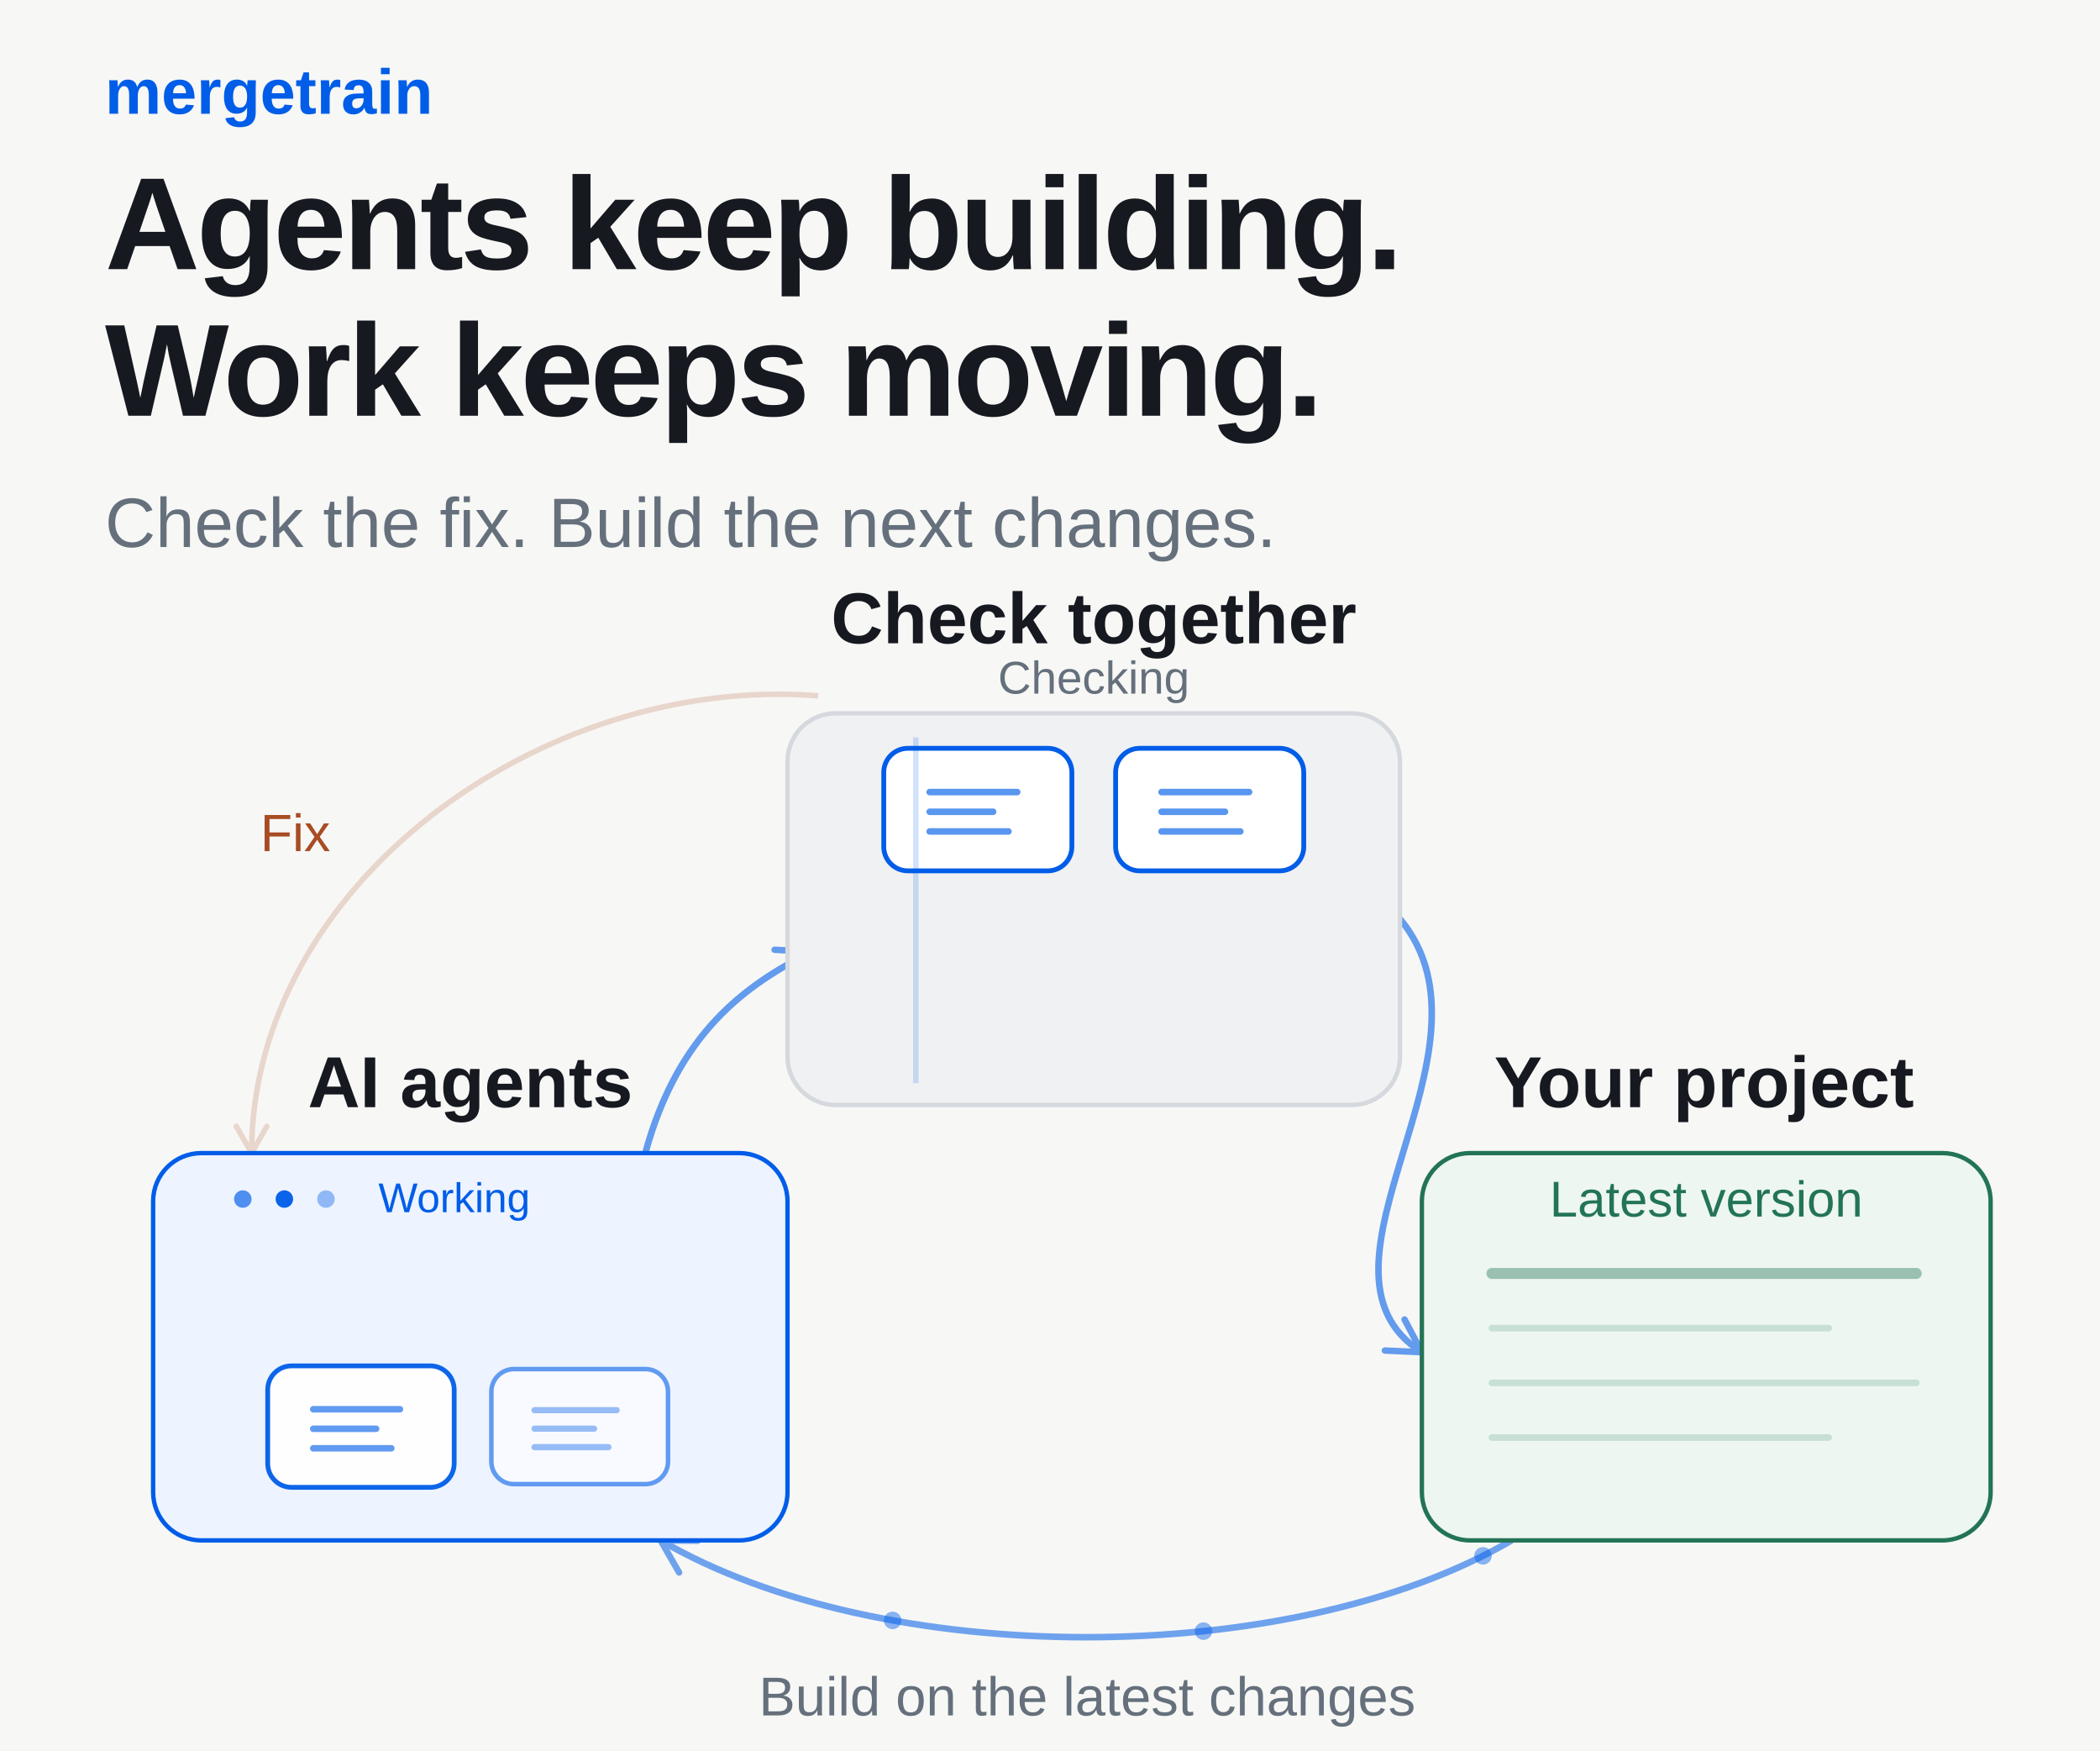
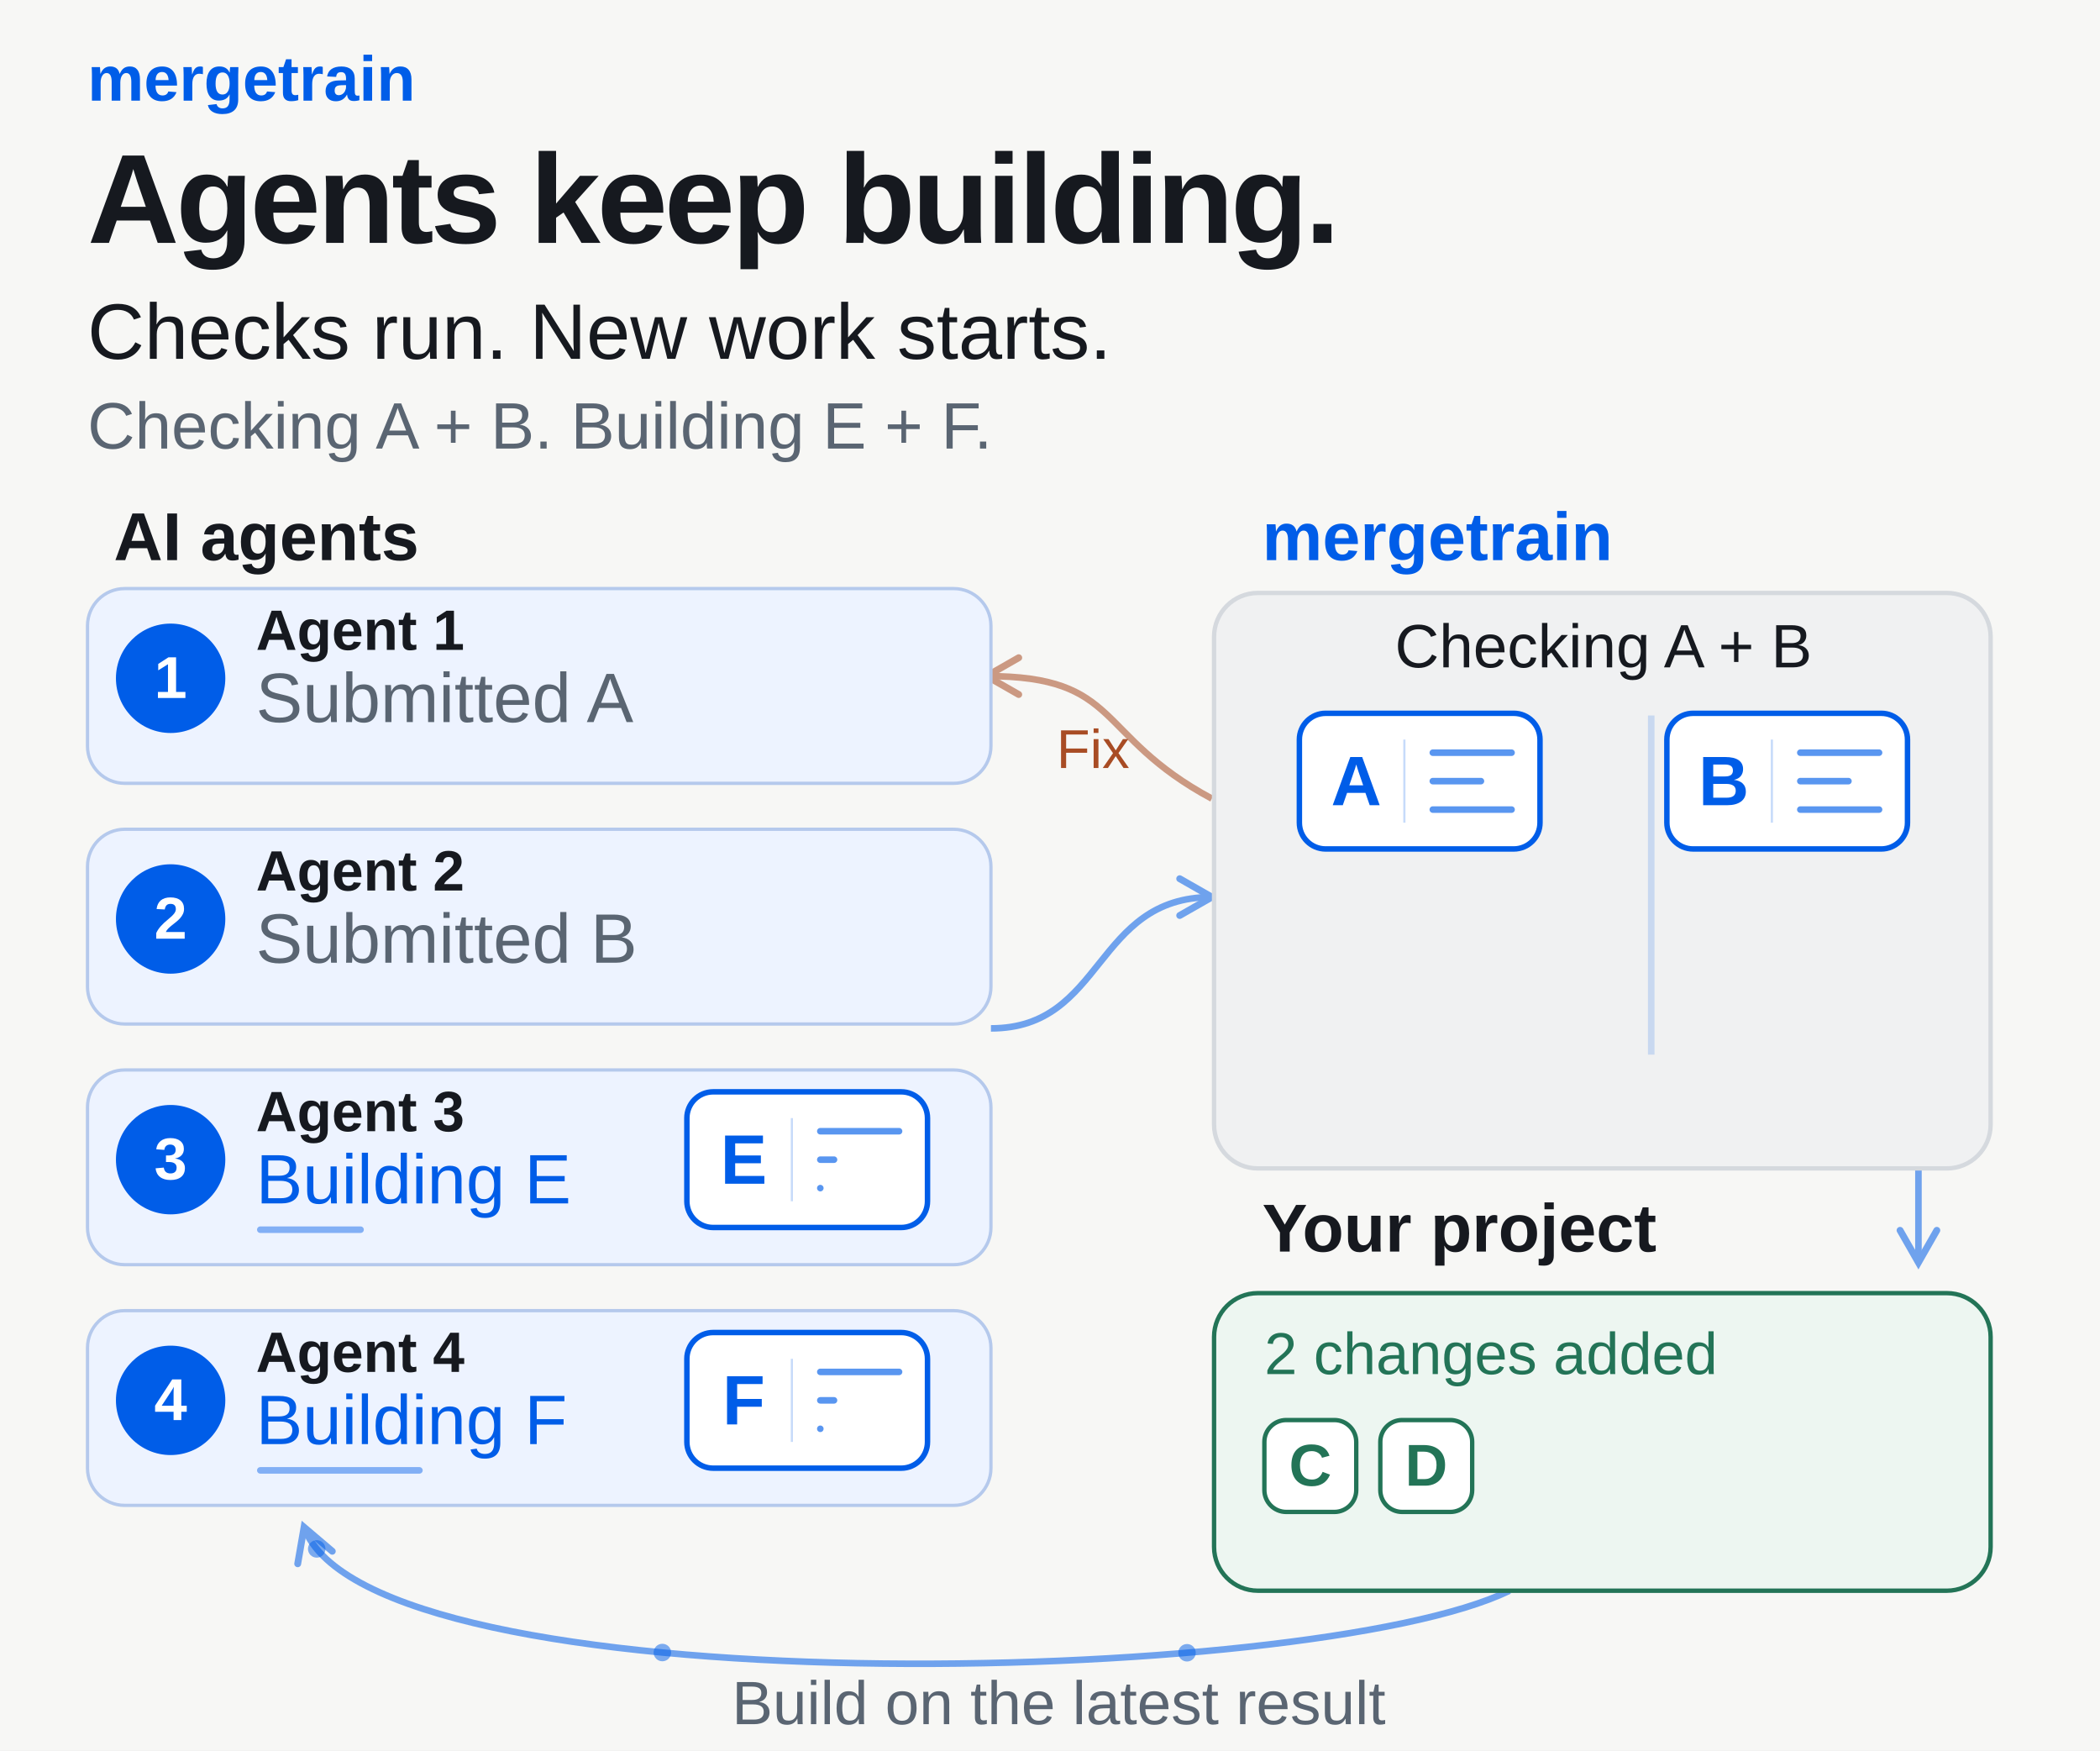
<svg xmlns="http://www.w3.org/2000/svg" width="960" height="800" viewBox="0 0 960 800">
  <defs>
-     <marker id="arrow-blue" viewBox="0 0 10 10" refX="8" refY="5" markerWidth="7" markerHeight="7" orient="auto">
-       <path d="M1 1L8 5L1 9" fill="none" stroke="#005de8" stroke-width="1.4" stroke-linecap="round" stroke-linejoin="round" />
+     <marker id="arrow" viewBox="0 0 10 10" refX="8" refY="5" markerWidth="7" markerHeight="7" orient="auto">
+       <path d="M1 1L8 5L1 9" fill="none" stroke="#005de8" stroke-width="1.5" stroke-linecap="round" />
    </marker>
-     <marker id="arrow-amber" viewBox="0 0 10 10" refX="8" refY="5" markerWidth="7" markerHeight="7" orient="auto">
-       <path d="M1 1L8 5L1 9" fill="none" stroke="#a84c24" stroke-width="1.4" stroke-linecap="round" stroke-linejoin="round" />
+     <marker id="fix-arrow" viewBox="0 0 10 10" refX="8" refY="5" markerWidth="7" markerHeight="7" orient="auto">
+       <path d="M1 1L8 5L1 9" fill="none" stroke="#a84c24" stroke-width="1.5" stroke-linecap="round" />
    </marker>
  </defs>
  <rect width="960" height="800" fill="#f7f7f5" />
-   <text x="48" y="52" fill="#005de8" font-family="Arial, sans-serif" font-size="29" font-weight="600">mergetrain</text>
-   <text x="48" y="123" fill="#16191f" font-family="Arial, sans-serif" font-size="60" font-weight="600" letter-spacing="-1.5">Agents keep building.</text>
-   <text x="48" y="190" fill="#16191f" font-family="Arial, sans-serif" font-size="60" font-weight="600" letter-spacing="-1.5">Work keeps moving.</text>
-   <text x="48" y="250" fill="#65707c" font-family="Arial, sans-serif" font-size="32" font-weight="400">Check the fix. Build the next changes.</text>
-   <path d="M295 527C310 472 341 450 371 435" fill="none" stroke="#005de8" stroke-width="3" marker-end="url(#arrow-blue)" opacity=".6" />
-   <path d="M640 420C690 480 590 580 650 618" fill="none" stroke="#005de8" stroke-width="3" marker-end="url(#arrow-blue)" opacity=".6" />
-   <path d="M691 704C590 763 403 763 302 704" fill="none" stroke="#005de8" stroke-width="3" marker-end="url(#arrow-blue)" opacity=".55" />
-   <text x="497" y="784" fill="#65707c" font-family="Arial, sans-serif" font-size="25" font-weight="400" text-anchor="middle">Build on the latest changes</text>
-   <path d="M374 318C247 308 115 405 115 527" fill="none" stroke="#a84c24" stroke-width="2.5" marker-end="url(#arrow-amber)" opacity="0.2" />
-   <text x="119" y="389" fill="#a84c24" font-family="Arial, sans-serif" font-size="24" font-weight="500">Fix</text>
-   <circle cx="550.164" cy="745.484" r="4" fill="#005de8" opacity=".45" />
-   <circle cx="408.055" cy="740.568" r="4" fill="#005de8" opacity=".45" />
-   <circle cx="677.94" cy="711.068" r="4" fill="#005de8" opacity=".45" />
-   <text x="215" y="506" fill="#16191f" font-family="Arial, sans-serif" font-size="33" font-weight="600" text-anchor="middle">AI agents</text>
-   <text x="500" y="294" fill="#16191f" font-family="Arial, sans-serif" font-size="33" font-weight="600" text-anchor="middle">Check together</text>
-   <text x="779" y="506" fill="#16191f" font-family="Arial, sans-serif" font-size="33" font-weight="600" text-anchor="middle">Your project</text>
-   <rect x="70" y="527" width="290" height="177" rx="22" fill="#edf3ff" stroke="#005de8" stroke-width="2" />
-   <circle cx="111" cy="548" r="4" fill="#005de8" opacity="0.675" />
-   <circle cx="130" cy="548" r="4" fill="#005de8" opacity="0.956" />
-   <circle cx="149" cy="548" r="4" fill="#005de8" opacity="0.394" />
-   <text x="173" y="554" fill="#005de8" font-family="Arial, sans-serif" font-size="19" font-weight="500">Working</text>
-   <rect x="360" y="326" width="280" height="179" rx="22" fill="#f0f1f2" stroke="#d5d9de" stroke-width="2" />
-   <rect x="650" y="527" width="260" height="177" rx="22" fill="#edf6f1" stroke="#237457" stroke-width="2" />
-   <text x="780" y="556" fill="#237457" font-family="Arial, sans-serif" font-size="23" font-weight="500" text-anchor="middle">Latest version</text>
-   <path d="M682 582H876" stroke="#237457" stroke-width="5" opacity="0.42" stroke-linecap="round" />
-   <path d="M682 607H836" stroke="#237457" stroke-width="3" opacity="0.18" stroke-linecap="round" />
-   <path d="M682 632H876" stroke="#237457" stroke-width="3" opacity="0.18" stroke-linecap="round" />
-   <path d="M682 657H836" stroke="#237457" stroke-width="3" opacity="0.18" stroke-linecap="round" />
-   <text x="500" y="317" fill="#65707c" font-family="Arial, sans-serif" font-size="21" font-weight="500" text-anchor="middle">Checking</text>
-   <g opacity="1" transform="translate(447 370) scale(1)">
-     <rect x="-43" y="-28" width="86" height="56" rx="11" fill="#fff" stroke="#005de8" stroke-width="2.2" />
-     <path d="M-22-8H18M-22 1H7M-22 10H14" fill="none" stroke="#005de8" stroke-width="3" stroke-linecap="round" opacity=".65" />
+   <text x="40" y="46" fill="#005de8" font-family="Arial, sans-serif" font-size="29" font-weight="600">mergetrain</text>
+   <text x="40" y="111" fill="#16191f" font-family="Arial, sans-serif" font-size="58" font-weight="600" letter-spacing="-1.5">Agents keep building.</text>
+   <text x="40" y="164" fill="#16191f" font-family="Arial, sans-serif" font-size="36" font-weight="400">Checks run. New work starts.</text>
+   <text x="52" y="256" fill="#16191f" font-family="Arial, sans-serif" font-size="31" font-weight="600">AI agents</text>
+   <text x="577" y="256" fill="#005de8" font-family="Arial, sans-serif" font-size="31" font-weight="600">mergetrain</text>
+   <path d="M453 470C505 470 500 410 554 410" fill="none" stroke="#005de8" stroke-width="3" marker-end="url(#arrow)" opacity=".55" />
+   <path d="M877 532V577" fill="none" stroke="#005de8" stroke-width="3" marker-end="url(#arrow)" opacity=".55" />
+   <path d="M554 365C500 336 513 309 451 309" fill="none" stroke="#a84c24" stroke-width="3" marker-end="url(#fix-arrow)" opacity=".55" />
+   <text x="483" y="351" fill="#a84c24" font-family="Arial, sans-serif" font-size="25" font-weight="500">Fix</text>
+   <path d="M690 727C600 771 169 781 139 698" fill="none" stroke="#005de8" stroke-width="3" marker-end="url(#arrow)" opacity=".55" />
+   <circle cx="302.793" cy="755.252" r="4" fill="#005de8" opacity=".5" />
+   <circle cx="144.785" cy="707.895" r="4" fill="#005de8" opacity=".5" />
+   <circle cx="542.634" cy="755.359" r="4" fill="#005de8" opacity=".5" />
+   <text x="484" y="788" fill="#5a6572" font-family="Arial, sans-serif" font-size="28" font-weight="400" text-anchor="middle">Build on the latest result</text>
+   <g data-agent="1">
+     <rect x="40" y="269" width="413" height="89" rx="17" fill="#edf3ff" stroke="#b5c9ec" stroke-width="1.5" />
+     <circle cx="78" cy="310" r="25" fill="#005de8" />
+     <text x="78" y="319" fill="#fff" font-family="Arial, sans-serif" font-size="27" font-weight="600" text-anchor="middle">1</text>
+     <text x="117" y="297" fill="#16191f" font-family="Arial, sans-serif" font-size="26" font-weight="600">Agent 1</text>
  </g>
-   <g opacity="1" transform="translate(553 370) scale(1)">
-     <rect x="-43" y="-28" width="86" height="56" rx="11" fill="#fff" stroke="#005de8" stroke-width="2.2" />
-     <path d="M-22-8H18M-22 1H7M-22 10H14" fill="none" stroke="#005de8" stroke-width="3" stroke-linecap="round" opacity=".65" />
+   <g data-agent="2">
+     <rect x="40" y="379" width="413" height="89" rx="17" fill="#edf3ff" stroke="#b5c9ec" stroke-width="1.5" />
+     <circle cx="78" cy="420" r="25" fill="#005de8" />
+     <text x="78" y="429" fill="#fff" font-family="Arial, sans-serif" font-size="27" font-weight="600" text-anchor="middle">2</text>
+     <text x="117" y="407" fill="#16191f" font-family="Arial, sans-serif" font-size="26" font-weight="600">Agent 2</text>
  </g>
-   <g opacity="0.942" transform="translate(165 652) scale(0.991312)">
-     <rect x="-43" y="-28" width="86" height="56" rx="11" fill="#fff" stroke="#005de8" stroke-width="2.2" />
-     <path d="M-22-8H18M-22 1H7M-22 10H14" fill="none" stroke="#005de8" stroke-width="3" stroke-linecap="round" opacity=".65" />
+   <g data-agent="3">
+     <rect x="40" y="489" width="413" height="89" rx="17" fill="#edf3ff" stroke="#b5c9ec" stroke-width="1.5" />
+     <circle cx="78" cy="530" r="25" fill="#005de8" />
+     <text x="78" y="539" fill="#fff" font-family="Arial, sans-serif" font-size="27" font-weight="600" text-anchor="middle">3</text>
+     <text x="117" y="517" fill="#16191f" font-family="Arial, sans-serif" font-size="26" font-weight="600">Agent 3</text>
  </g>
-   <g opacity="0.593" transform="translate(265 652) scale(0.938969)">
-     <rect x="-43" y="-28" width="86" height="56" rx="11" fill="#fff" stroke="#005de8" stroke-width="2.2" />
-     <path d="M-22-8H18M-22 1H7M-22 10H14" fill="none" stroke="#005de8" stroke-width="3" stroke-linecap="round" opacity=".65" />
+   <g data-agent="4">
+     <rect x="40" y="599" width="413" height="89" rx="17" fill="#edf3ff" stroke="#b5c9ec" stroke-width="1.5" />
+     <circle cx="78" cy="640" r="25" fill="#005de8" />
+     <text x="78" y="649" fill="#fff" font-family="Arial, sans-serif" font-size="27" font-weight="600" text-anchor="middle">4</text>
+     <text x="117" y="627" fill="#16191f" font-family="Arial, sans-serif" font-size="26" font-weight="600">Agent 4</text>
  </g>
-   <path d="M418.667 337V495" stroke="#005de8" stroke-width="2.5" opacity=".18" />
+   <rect x="555" y="271" width="355" height="263" rx="20" fill="#f0f1f2" stroke="#d5d9de" stroke-width="2" />
+   <text x="577" y="572" fill="#16191f" font-family="Arial, sans-serif" font-size="31" font-weight="600">Your project</text>
+   <rect x="555" y="591" width="355" height="136" rx="20" fill="#edf6f1" stroke="#237457" stroke-width="2" />
+   <text x="40" y="205" fill="#5a6572" font-family="Arial, sans-serif" font-size="30" font-weight="400">Checking A + B. Building E + F.</text>
+   <text x="117" y="330" fill="#5a6572" font-family="Arial, sans-serif" font-size="32" font-weight="500">Submitted A</text>
+   <text x="117" y="440" fill="#5a6572" font-family="Arial, sans-serif" font-size="32" font-weight="500">Submitted B</text>
+   <text x="117" y="550" fill="#005de8" font-family="Arial, sans-serif" font-size="32" font-weight="500">Building E</text>
+   <path d="M119 562H164.82" stroke="#005de8" stroke-width="3" stroke-linecap="round" opacity=".45" />
+   <text x="117" y="660" fill="#005de8" font-family="Arial, sans-serif" font-size="32" font-weight="500">Building F</text>
+   <path d="M119 672H191.73" stroke="#005de8" stroke-width="3" stroke-linecap="round" opacity=".45" />
+   <text x="733" y="305" fill="#16191f" font-family="Arial, sans-serif" font-size="28" font-weight="500" text-anchor="middle">Checking A + B</text>
+   <path d="M754.857 327V482" stroke="#005de8" stroke-width="3" opacity=".17" />
+   <text x="578" y="628" fill="#237457" font-family="Arial, sans-serif" font-size="27" font-weight="500">2 changes added</text>
+   <rect x="578" y="649" width="42" height="42" rx="10" fill="#fff" stroke="#237457" stroke-width="2" />
+   <text x="599" y="679" fill="#237457" font-family="Arial, sans-serif" font-size="27" font-weight="600" text-anchor="middle">C</text>
+   <rect x="631" y="649" width="42" height="42" rx="10" fill="#fff" stroke="#237457" stroke-width="2" />
+   <text x="652" y="679" fill="#237457" font-family="Arial, sans-serif" font-size="27" font-weight="600" text-anchor="middle">D</text>
+   <g opacity="1">
+     <g data-work="A" opacity="1" transform="translate(649 357)">
+       <rect x="-55" y="-31" width="110" height="62" rx="12" fill="#fff" stroke="#005de8" stroke-width="2.5" />
+       <text x="-29" y="11" fill="#005de8" font-family="Arial, sans-serif" font-size="32" font-weight="600" text-anchor="middle">A</text>
+       <path d="M-7-19V19" stroke="#005de8" opacity=".22" />
+       <path d="M6 -13H42" stroke="#005de8" stroke-width="3" stroke-linecap="round" opacity=".65" />
+       <path d="M6 0H28" stroke="#005de8" stroke-width="3" stroke-linecap="round" opacity=".65" />
+       <path d="M6 13H42" stroke="#005de8" stroke-width="3" stroke-linecap="round" opacity=".65" />
+     </g>
+     <g data-work="B" opacity="1" transform="translate(817 357)">
+       <rect x="-55" y="-31" width="110" height="62" rx="12" fill="#fff" stroke="#005de8" stroke-width="2.5" />
+       <text x="-29" y="11" fill="#005de8" font-family="Arial, sans-serif" font-size="32" font-weight="600" text-anchor="middle">B</text>
+       <path d="M-7-19V19" stroke="#005de8" opacity=".22" />
+       <path d="M6 -13H42" stroke="#005de8" stroke-width="3" stroke-linecap="round" opacity=".65" />
+       <path d="M6 0H28" stroke="#005de8" stroke-width="3" stroke-linecap="round" opacity=".65" />
+       <path d="M6 13H42" stroke="#005de8" stroke-width="3" stroke-linecap="round" opacity=".65" />
+     </g>
+     <g data-work="E" opacity="1" transform="translate(369 530)">
+       <rect x="-55" y="-31" width="110" height="62" rx="12" fill="#fff" stroke="#005de8" stroke-width="2.5" />
+       <text x="-29" y="11" fill="#005de8" font-family="Arial, sans-serif" font-size="32" font-weight="600" text-anchor="middle">E</text>
+       <path d="M-7-19V19" stroke="#005de8" opacity=".22" />
+       <path d="M6 -13H42" stroke="#005de8" stroke-width="3" stroke-linecap="round" opacity=".65" />
+       <path d="M6 0H12.259" stroke="#005de8" stroke-width="3" stroke-linecap="round" opacity=".65" />
+       <path d="M6 13H6" stroke="#005de8" stroke-width="3" stroke-linecap="round" opacity=".65" />
+     </g>
+     <g data-work="F" opacity="1" transform="translate(369 640)">
+       <rect x="-55" y="-31" width="110" height="62" rx="12" fill="#fff" stroke="#005de8" stroke-width="2.5" />
+       <text x="-29" y="11" fill="#005de8" font-family="Arial, sans-serif" font-size="32" font-weight="600" text-anchor="middle">F</text>
+       <path d="M-7-19V19" stroke="#005de8" opacity=".22" />
+       <path d="M6 -13H42" stroke="#005de8" stroke-width="3" stroke-linecap="round" opacity=".65" />
+       <path d="M6 0H12.259" stroke="#005de8" stroke-width="3" stroke-linecap="round" opacity=".65" />
+       <path d="M6 13H6" stroke="#005de8" stroke-width="3" stroke-linecap="round" opacity=".65" />
+     </g>
+   </g>
</svg>
